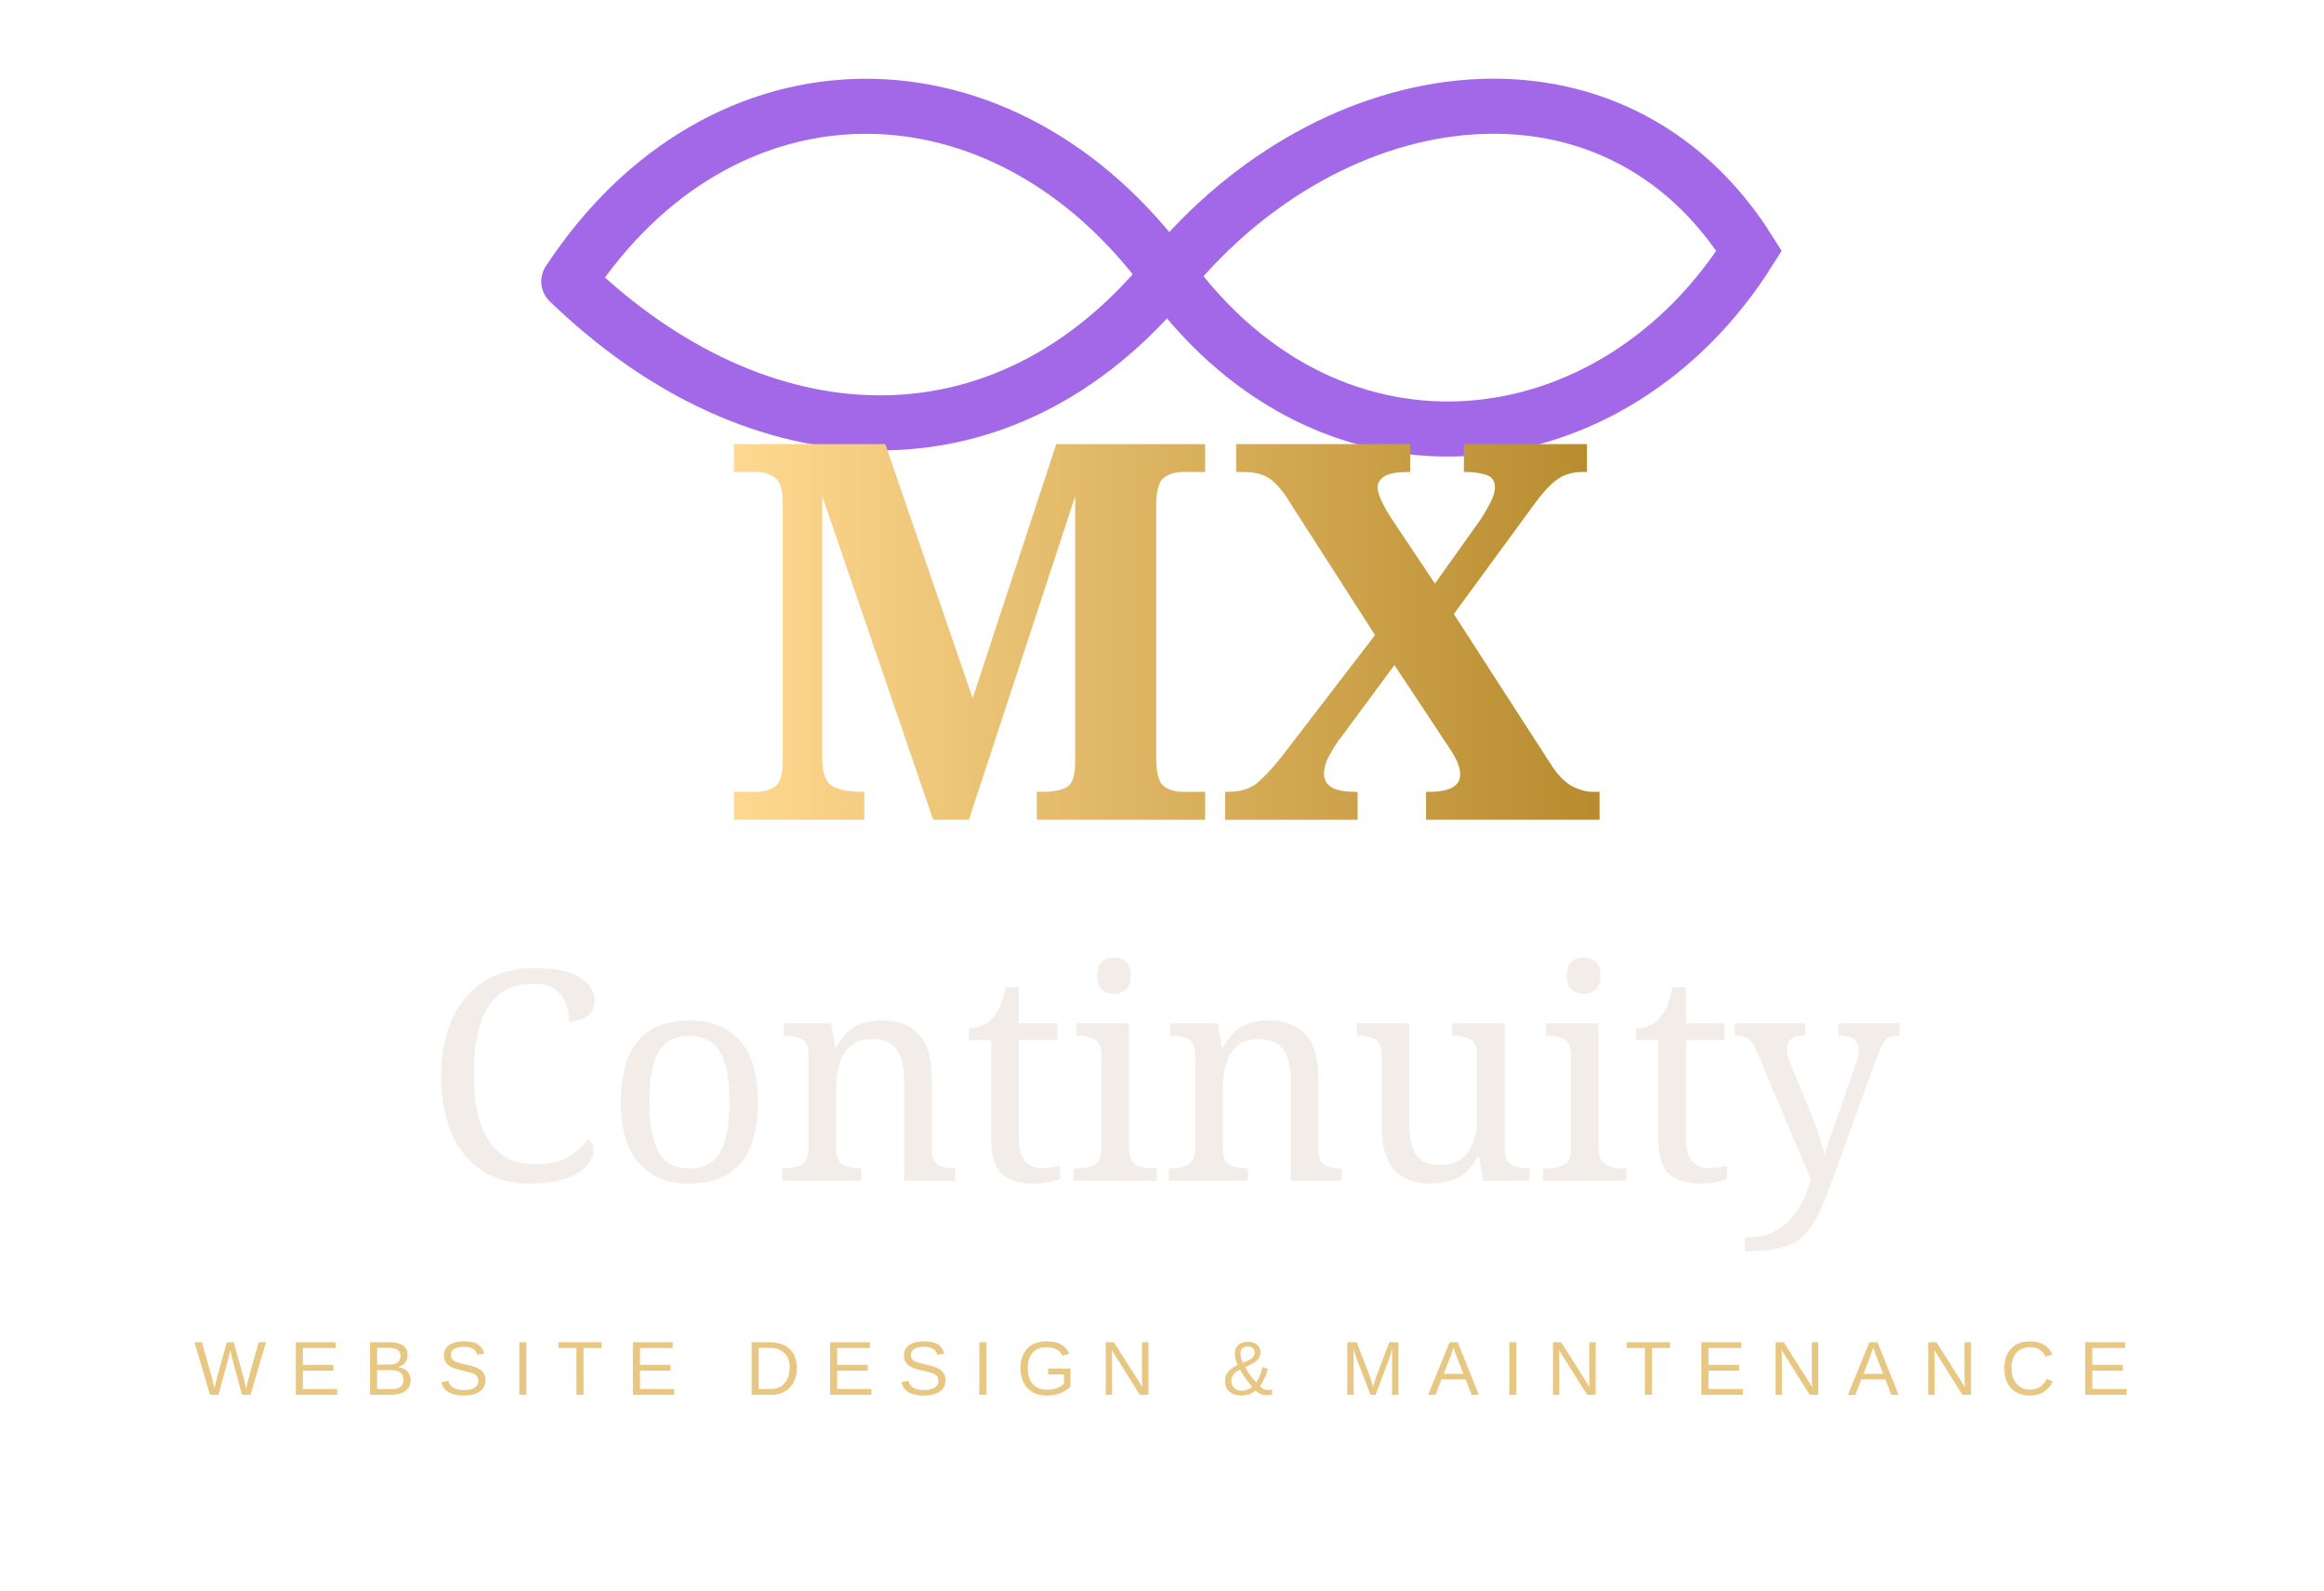
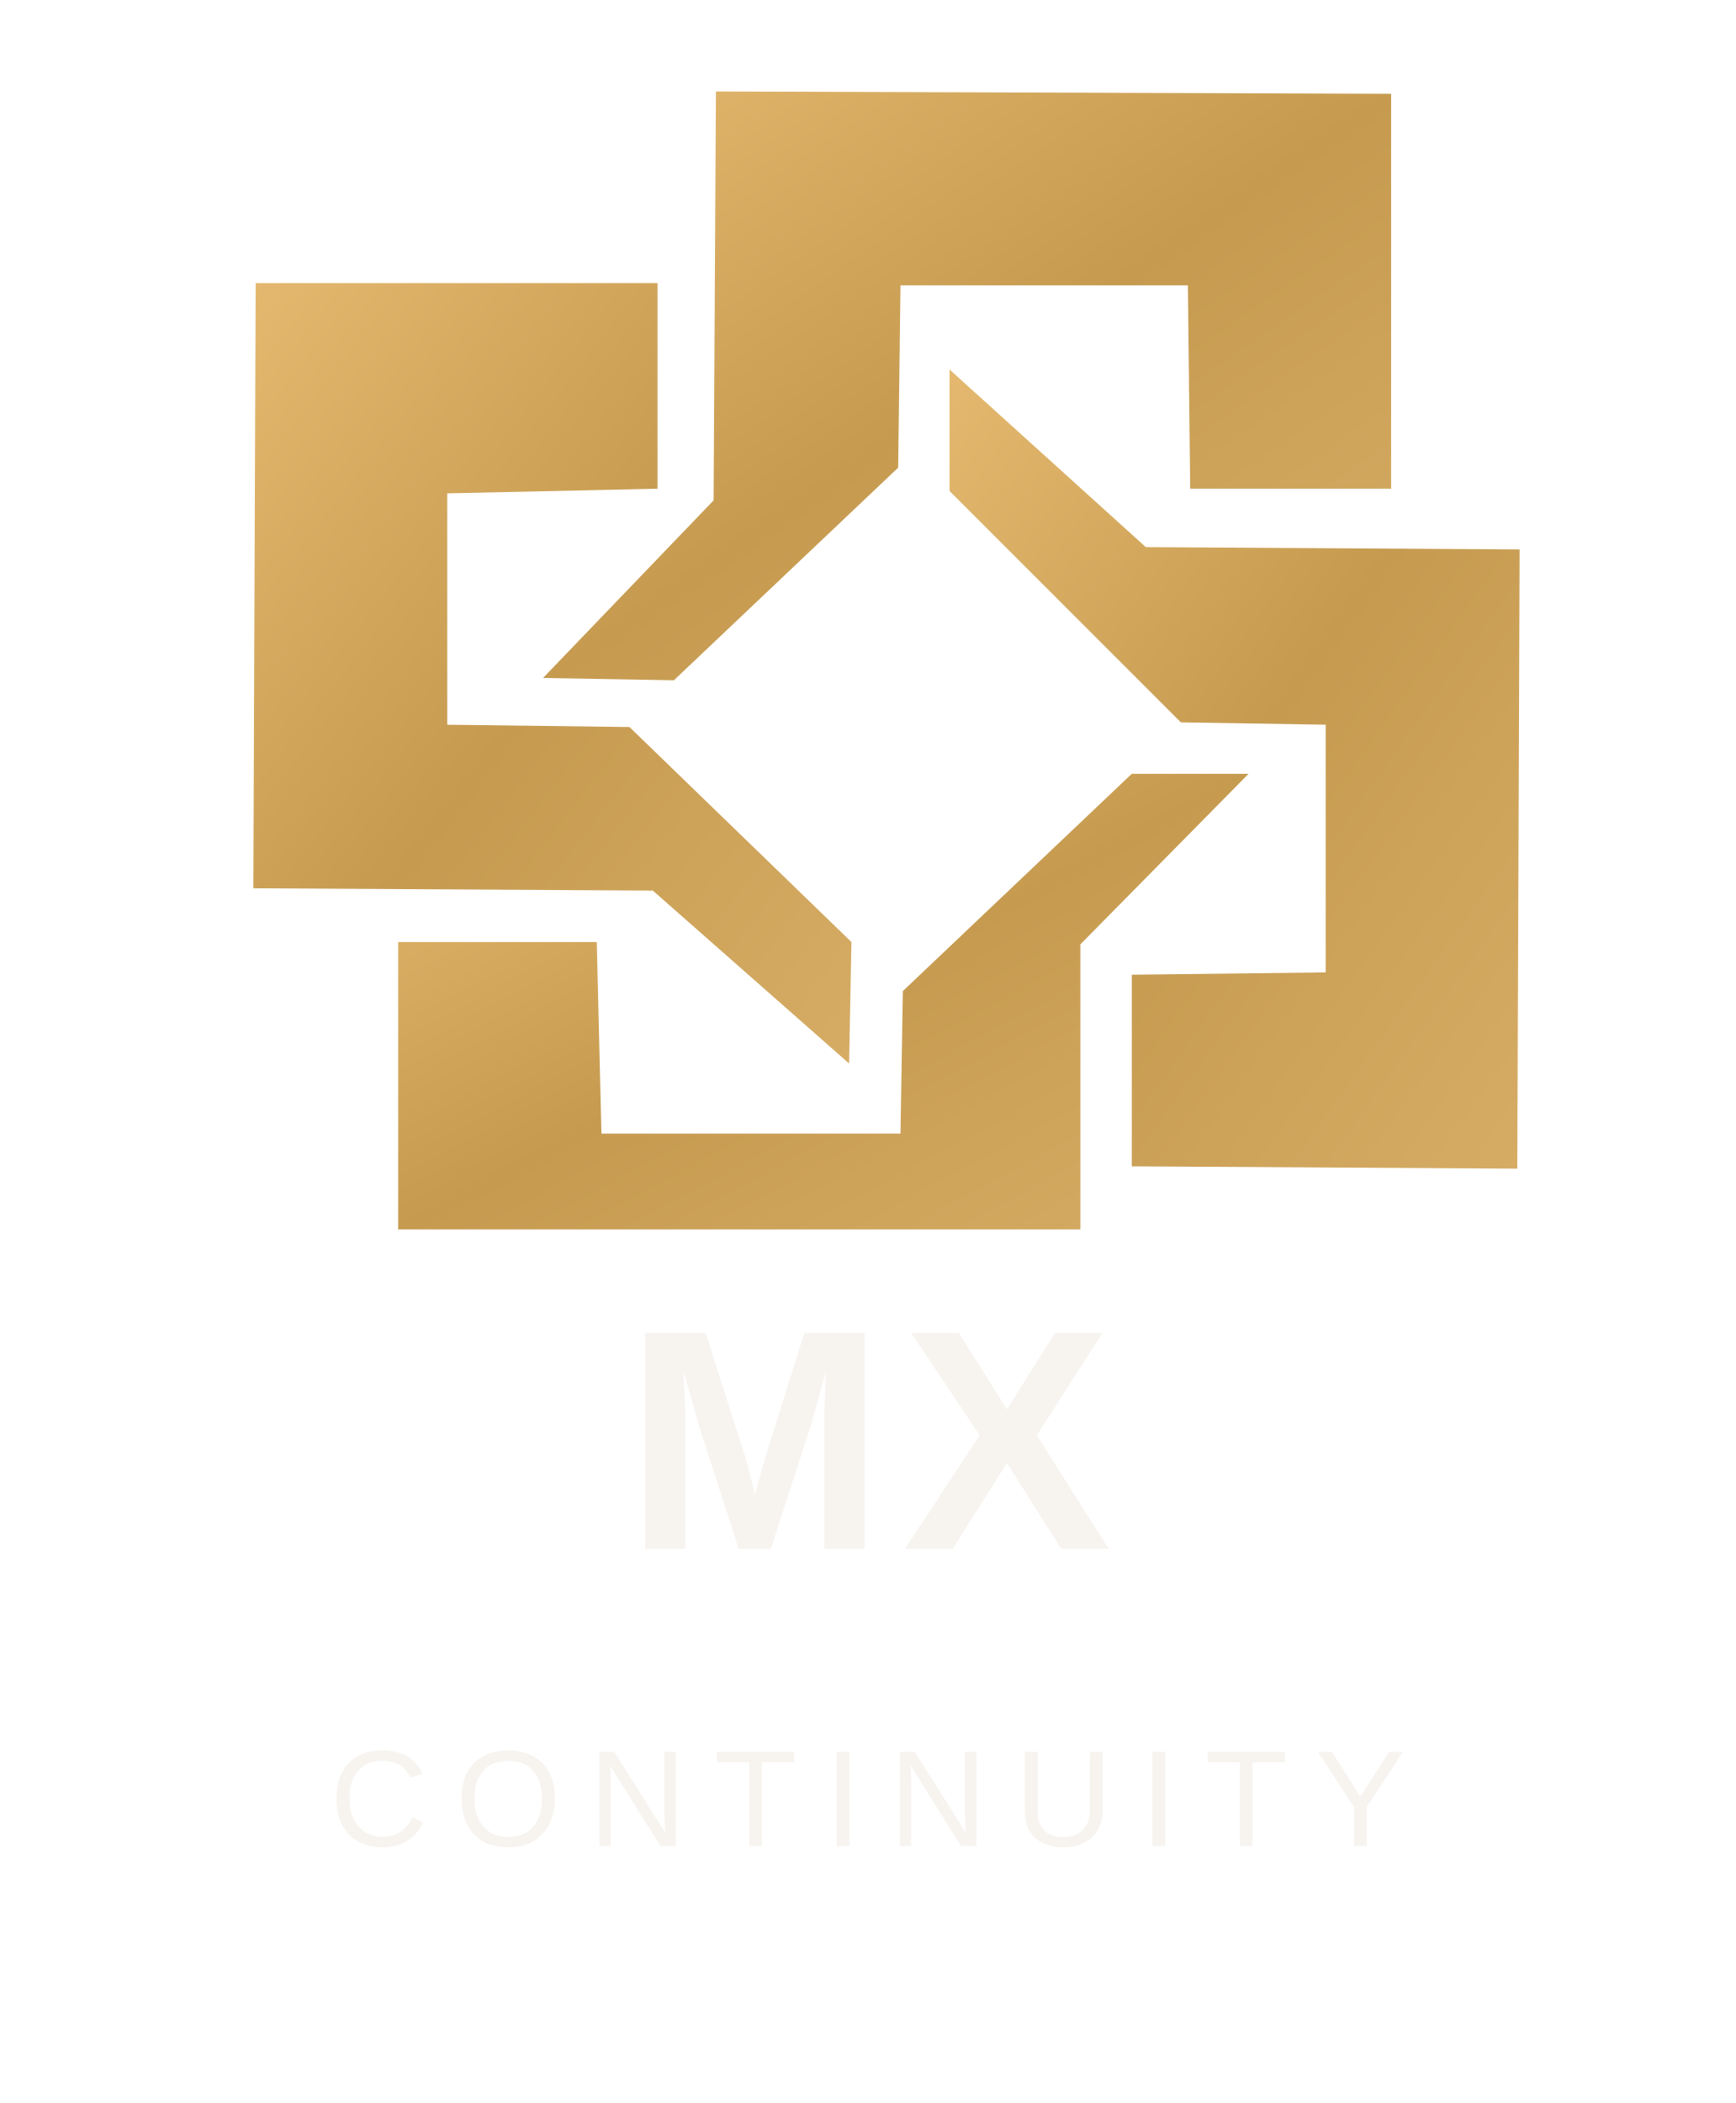
- <svg xmlns="http://www.w3.org/2000/svg" viewBox="0 0 380 260">
+ <svg xmlns="http://www.w3.org/2000/svg" viewBox="0 0 520 630" role="img" aria-labelledby="title">
  <defs>
-     <linearGradient id="g">
-       <stop stop-color="#ffd991" />
-       <stop offset="1" stop-color="#b78b2d" />
+     <linearGradient id="approvedGold" x1="0%" y1="0%" x2="100%" y2="100%">
+       <stop stop-color="#e4b96f" />
+       <stop offset="0.5" stop-color="#c69b50" />
+       <stop offset="1" stop-color="#d6ac65" />
    </linearGradient>
  </defs>
-   <path d="M93 46 C118 8 164 8 191 45 S264 76 286 41C264 6 218 12 191 45S124 76 93 46" fill="none" stroke="#a268e8" stroke-width="9" stroke-linecap="round" />
-   <text x="190" y="134" text-anchor="middle" font-family="Georgia,serif" font-size="86" fill="url(#g)" font-weight="bold">MX</text>
-   <text x="190" y="193" text-anchor="middle" font-family="Georgia,serif" font-size="48" fill="#f3ede9">Continuity</text>
-   <text x="190" y="228" text-anchor="middle" font-family="Arial,sans-serif" font-size="12.5" letter-spacing="3.8" fill="#e7c782">WEBSITE DESIGN &amp; MAINTENANCE</text>
+   <g transform="translate(64 12) scale(.7)" fill="url(#approvedGold)">
+     <path d="M141,273 L197,274 L293,183 L294,105 L417,105 L418,192 L504,192 L504,23 L215,22 L214,197 Z" />
+     <path d="M18,104 L17,363 L188,364 L272,438 L273,386 L178,294 L100,293 L100,194 L190,192 L190,104 Z" />
+     <path d="M315,141 L315,193 L414,292 L476,293 L476,399 L393,400 L393,482 L558,483 L559,218 L399,217 Z" />
+     <path d="M443,314 L393,314 L295,407 L294,468 L166,468 L164,386 L79,386 L79,509 L371,509 L371,387 Z" />
+   </g>
+   <text x="260" y="464" text-anchor="middle" font-family="Arial,Helvetica,sans-serif" font-weight="700" font-size="94" fill="#F7F4F0" letter-spacing="5">MX</text>
+   <text x="260" y="553" text-anchor="middle" font-family="Arial,Helvetica,sans-serif" font-size="41" fill="#F7F4F0" letter-spacing="8">CONTINUITY</text>
</svg>
